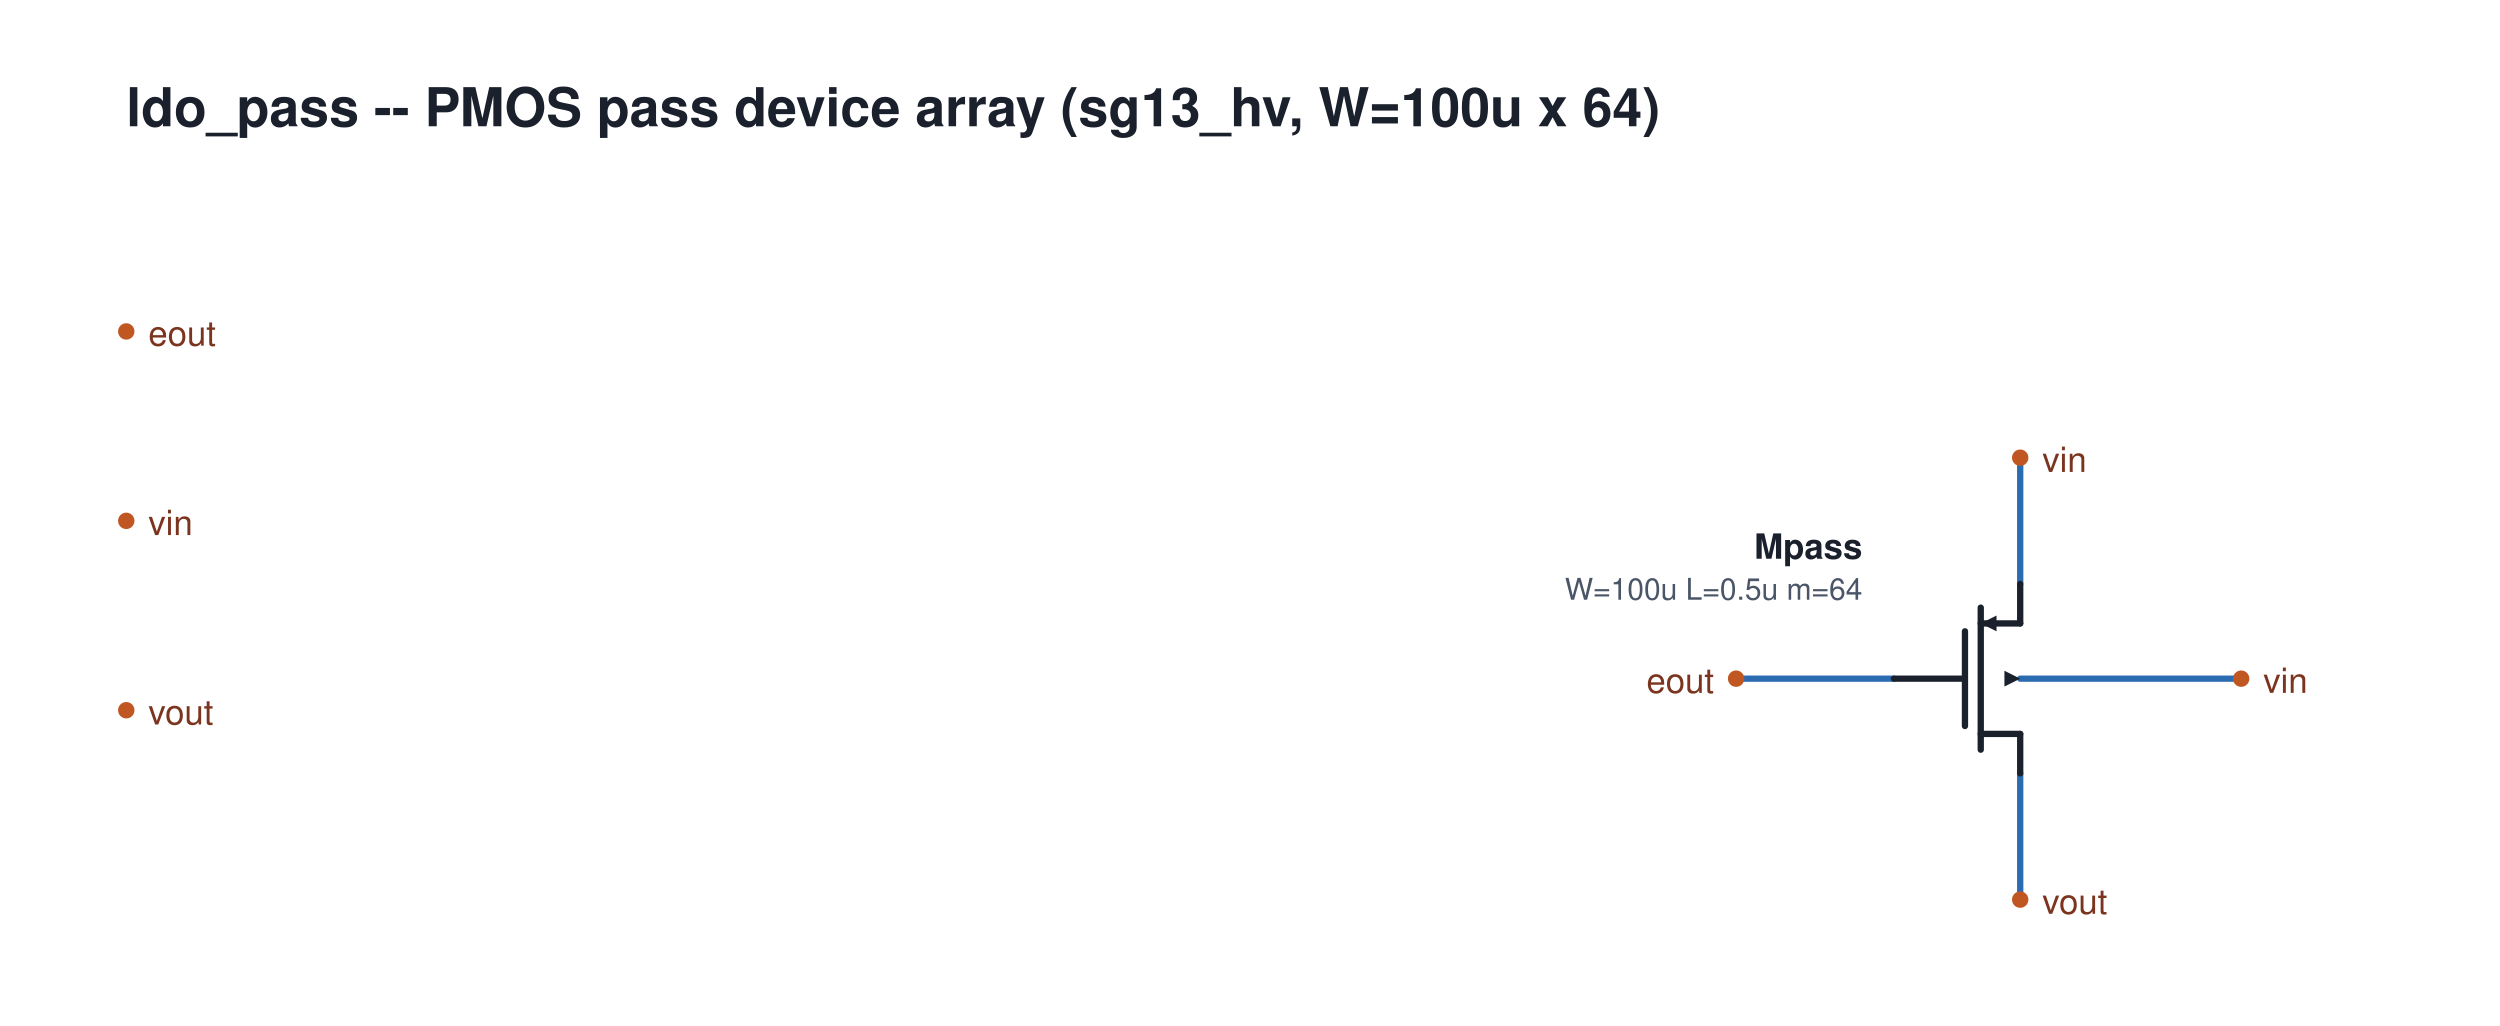
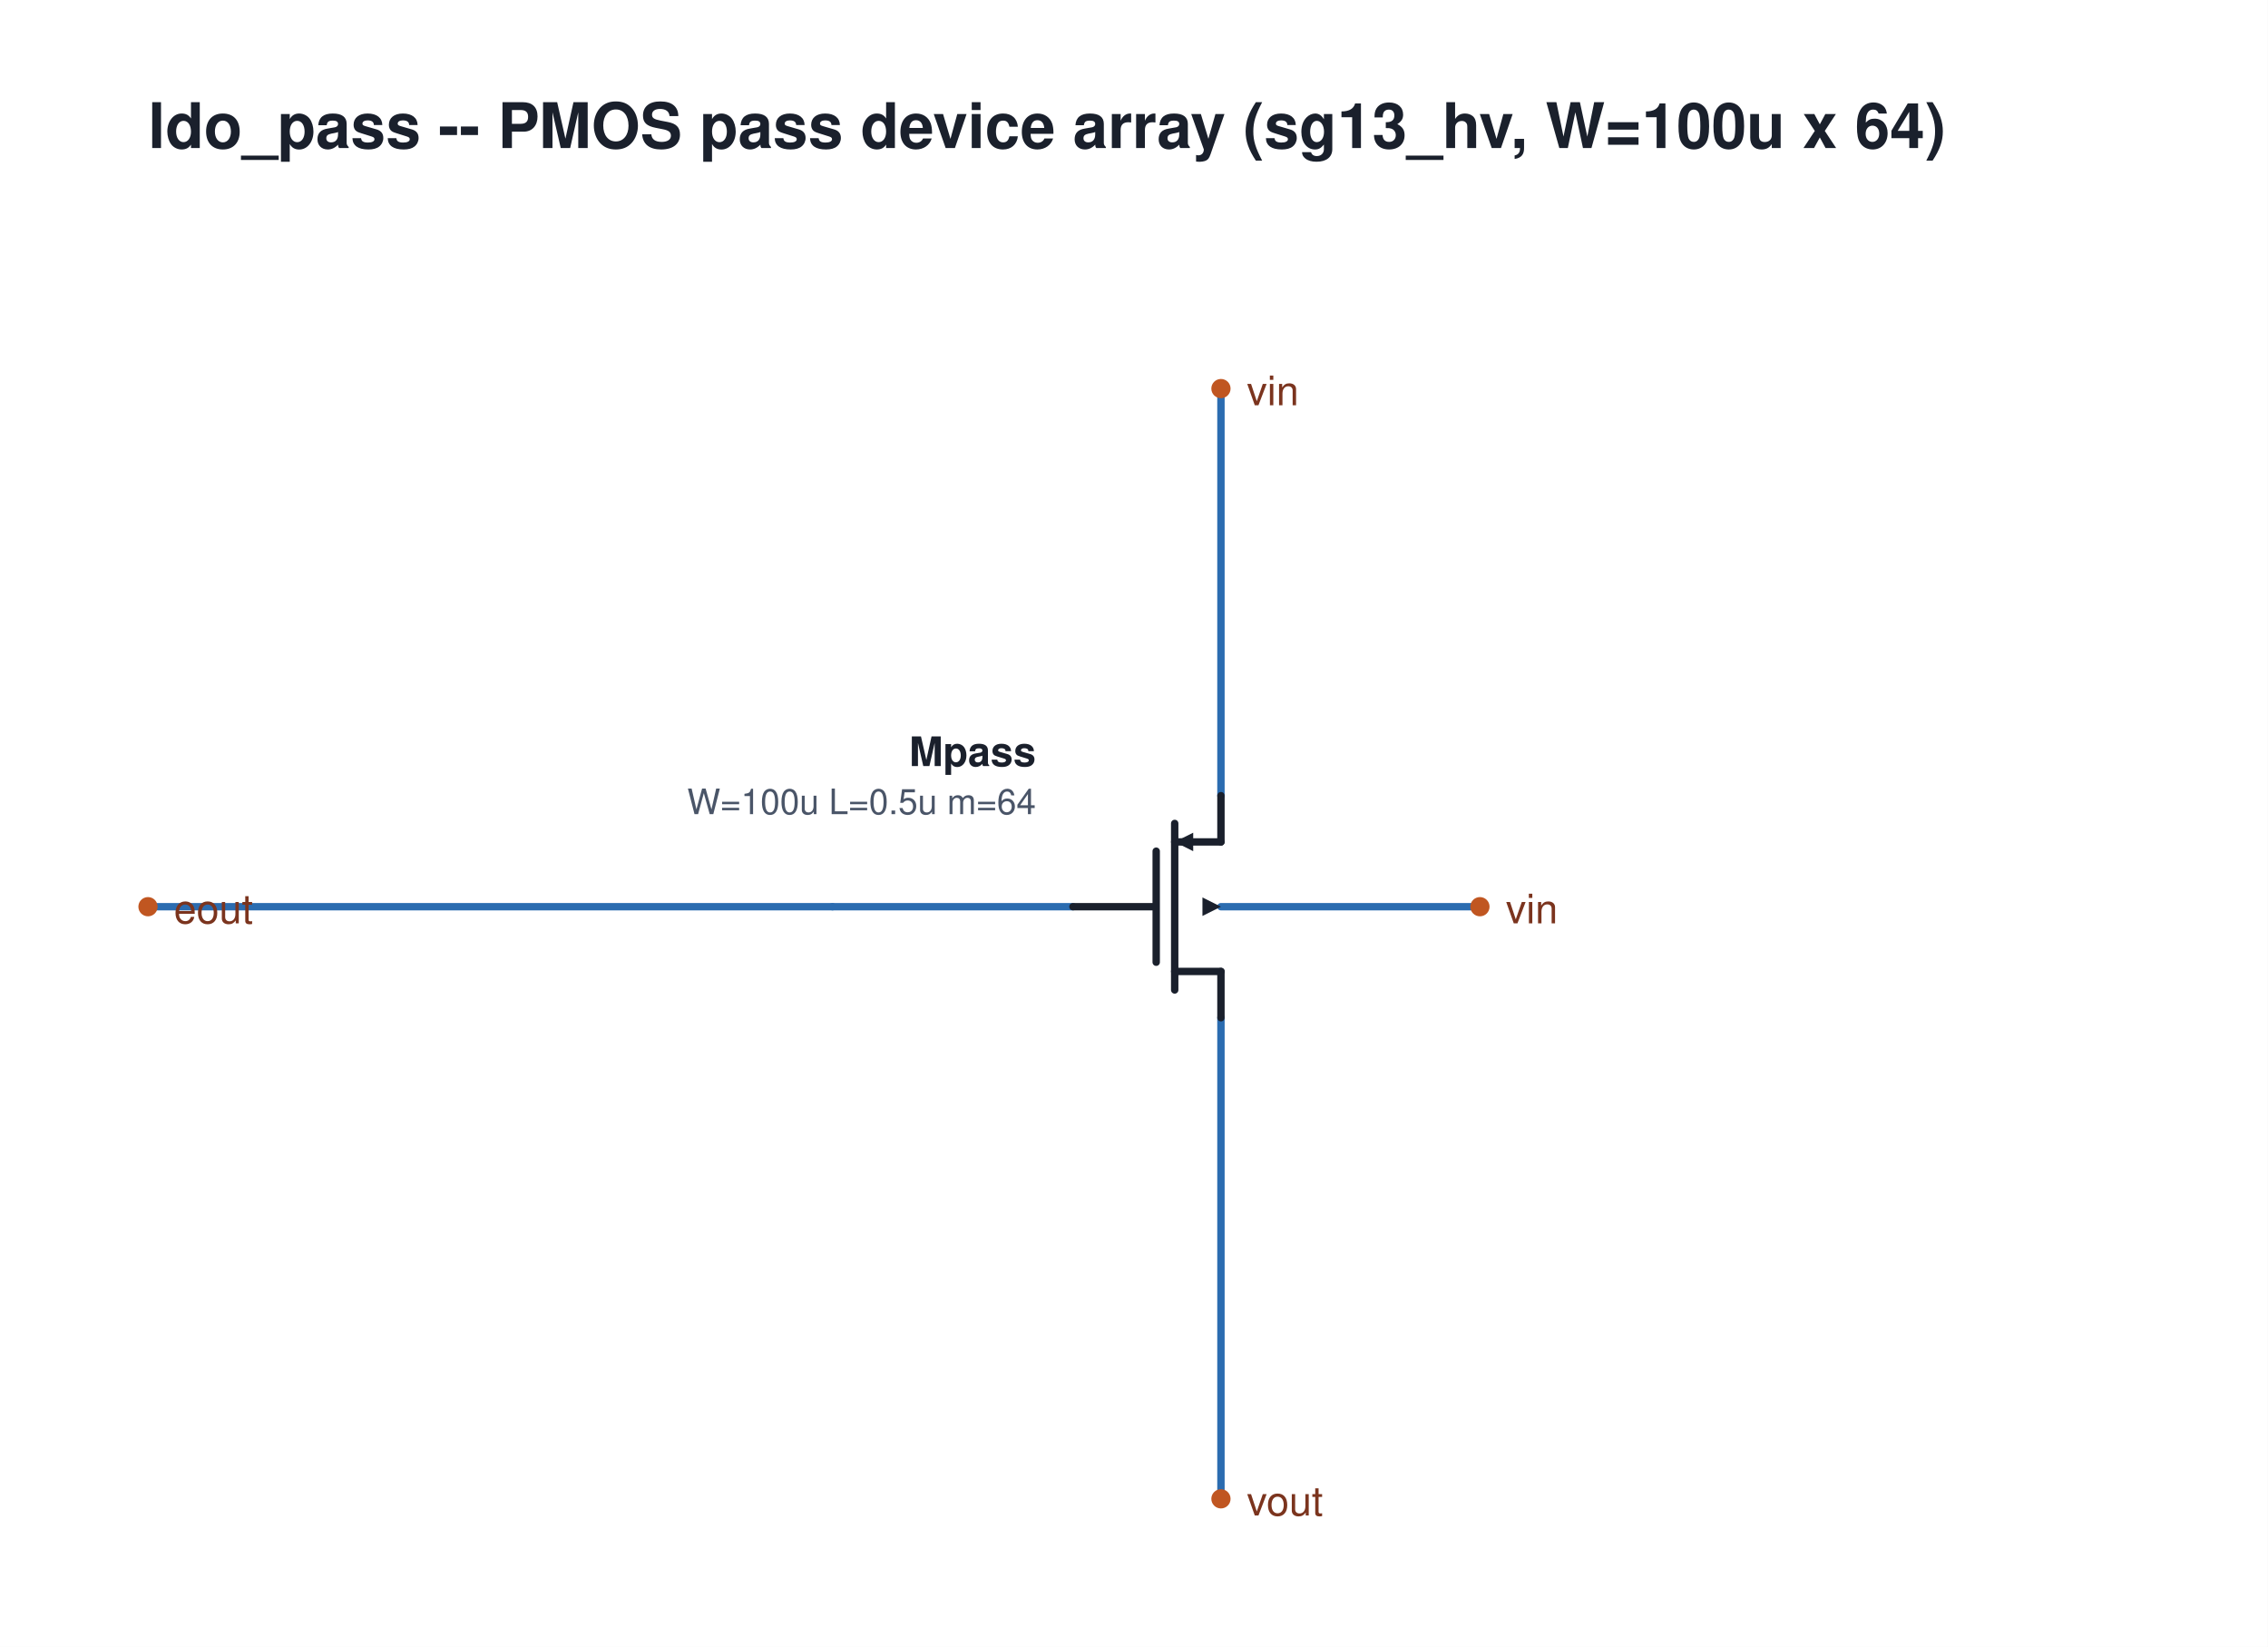
- <svg xmlns="http://www.w3.org/2000/svg" width="792" height="325" viewBox="-620 -325 792 325">
-   <rect x="-620.0" y="-325.0" width="792.0" height="325.0" fill="#ffffff" />
-   <line x1="20.0" y1="-80.0" x2="20.0" y2="-40.0" stroke="#2b6cb0" stroke-width="2" stroke-linecap="round" />
-   <line x1="-20.0" y1="-110.0" x2="-70.0" y2="-110.0" stroke="#2b6cb0" stroke-width="2" stroke-linecap="round" />
-   <line x1="20.0" y1="-140.0" x2="20.0" y2="-180.0" stroke="#2b6cb0" stroke-width="2" stroke-linecap="round" />
+ <svg xmlns="http://www.w3.org/2000/svg" width="613" height="445" viewBox="-310 -355 613 445">
+   <rect x="-310.0" y="-355.0" width="612.95" height="445.0" fill="#ffffff" />
+   <line x1="-270.0" y1="-110.0" x2="-85.0" y2="-110.0" stroke="#2b6cb0" stroke-width="2" stroke-linecap="round" />
+   <line x1="-85.0" y1="-110.0" x2="-20.0" y2="-110.0" stroke="#2b6cb0" stroke-width="2" stroke-linecap="round" />
+   <line x1="20.0" y1="-250.0" x2="20.0" y2="-140.0" stroke="#2b6cb0" stroke-width="2" stroke-linecap="round" />
+   <line x1="20.0" y1="50.0" x2="20.0" y2="-80.0" stroke="#2b6cb0" stroke-width="2" stroke-linecap="round" />
  <line x1="20.0" y1="-110.0" x2="90.0" y2="-110.0" stroke="#2b6cb0" stroke-width="2" stroke-linecap="round" />
  <line x1="7.5" y1="-132.5" x2="7.5" y2="-87.5" stroke="#1a202c" stroke-width="2" stroke-linecap="round" />
  <line x1="20.0" y1="-140.0" x2="20.0" y2="-127.5" stroke="#1a202c" stroke-width="2" stroke-linecap="round" />
  <line x1="20.0" y1="-92.5" x2="20.0" y2="-80.0" stroke="#1a202c" stroke-width="2" stroke-linecap="round" />
  <line x1="2.5" y1="-125.0" x2="2.5" y2="-95.0" stroke="#1a202c" stroke-width="2" stroke-linecap="round" />
  <line x1="7.5" y1="-92.5" x2="20.0" y2="-92.5" stroke="#1a202c" stroke-width="2" stroke-linecap="round" />
  <line x1="7.5" y1="-127.5" x2="20.0" y2="-127.5" stroke="#1a202c" stroke-width="2" stroke-linecap="round" />
  <line x1="-20.0" y1="-110.0" x2="2.0" y2="-110.0" stroke="#1a202c" stroke-width="2" stroke-linecap="round" />
  <polygon points="12.5,-130.0 7.5,-127.5 12.5,-125.0 12.5,-130.0" fill="#1a202c" />
  <polygon points="15.0,-112.5 20.0,-110.0 15.0,-107.5 15.0,-112.5" fill="#1a202c" />
  <text x="-30.0" y="-148.0" text-anchor="end" font-family="Helvetica,Arial,sans-serif" font-size="11" font-weight="bold" fill="#1a202c">Mpass</text>
  <text x="-30.0" y="-135.0" text-anchor="end" font-family="Helvetica,Arial,sans-serif" font-size="9.5" fill="#4a5568">W=100u L=0.5u m=64</text>
-   <circle cx="20.0" cy="-40.0" r="2.6" fill="#c05621" />
-   <text x="27.0" y="-35.5" text-anchor="start" font-family="Helvetica,Arial,sans-serif" font-size="11" fill="#7b341e">vout</text>
-   <circle cx="-70.0" cy="-110.0" r="2.6" fill="#c05621" />
-   <text x="-77.0" y="-105.5" text-anchor="end" font-family="Helvetica,Arial,sans-serif" font-size="11" fill="#7b341e">eout</text>
-   <circle cx="20.0" cy="-180.0" r="2.6" fill="#c05621" />
-   <text x="27.0" y="-175.5" text-anchor="start" font-family="Helvetica,Arial,sans-serif" font-size="11" fill="#7b341e">vin</text>
  <circle cx="90.0" cy="-110.0" r="2.6" fill="#c05621" />
  <text x="97.0" y="-105.5" text-anchor="start" font-family="Helvetica,Arial,sans-serif" font-size="11" fill="#7b341e">vin</text>
-   <circle cx="-580.0" cy="-220.0" r="2.6" fill="#c05621" />
-   <text x="-573.0" y="-215.5" text-anchor="start" font-family="Helvetica,Arial,sans-serif" font-size="11" fill="#7b341e">eout</text>
-   <circle cx="-580.0" cy="-160.0" r="2.6" fill="#c05621" />
-   <text x="-573.0" y="-155.5" text-anchor="start" font-family="Helvetica,Arial,sans-serif" font-size="11" fill="#7b341e">vin</text>
-   <circle cx="-580.0" cy="-100.0" r="2.6" fill="#c05621" />
-   <text x="-573.0" y="-95.5" text-anchor="start" font-family="Helvetica,Arial,sans-serif" font-size="11" fill="#7b341e">vout</text>
-   <text x="-580.0" y="-285.0" font-family="Helvetica,Arial,sans-serif" font-size="17.0" font-weight="bold" fill="#1a202c">ldo_pass -- PMOS pass device array (sg13_hv, W=100u x 64)</text>
+   <circle cx="-270.0" cy="-110.0" r="2.6" fill="#c05621" />
+   <text x="-263.0" y="-105.5" text-anchor="start" font-family="Helvetica,Arial,sans-serif" font-size="11" fill="#7b341e">eout</text>
+   <circle cx="20.0" cy="-250.0" r="2.6" fill="#c05621" />
+   <text x="27.0" y="-245.5" text-anchor="start" font-family="Helvetica,Arial,sans-serif" font-size="11" fill="#7b341e">vin</text>
+   <circle cx="20.0" cy="50.0" r="2.6" fill="#c05621" />
+   <text x="27.0" y="54.5" text-anchor="start" font-family="Helvetica,Arial,sans-serif" font-size="11" fill="#7b341e">vout</text>
+   <text x="-270.0" y="-315.0" font-family="Helvetica,Arial,sans-serif" font-size="17.0" font-weight="bold" fill="#1a202c">ldo_pass -- PMOS pass device array (sg13_hv, W=100u x 64)</text>
</svg>
